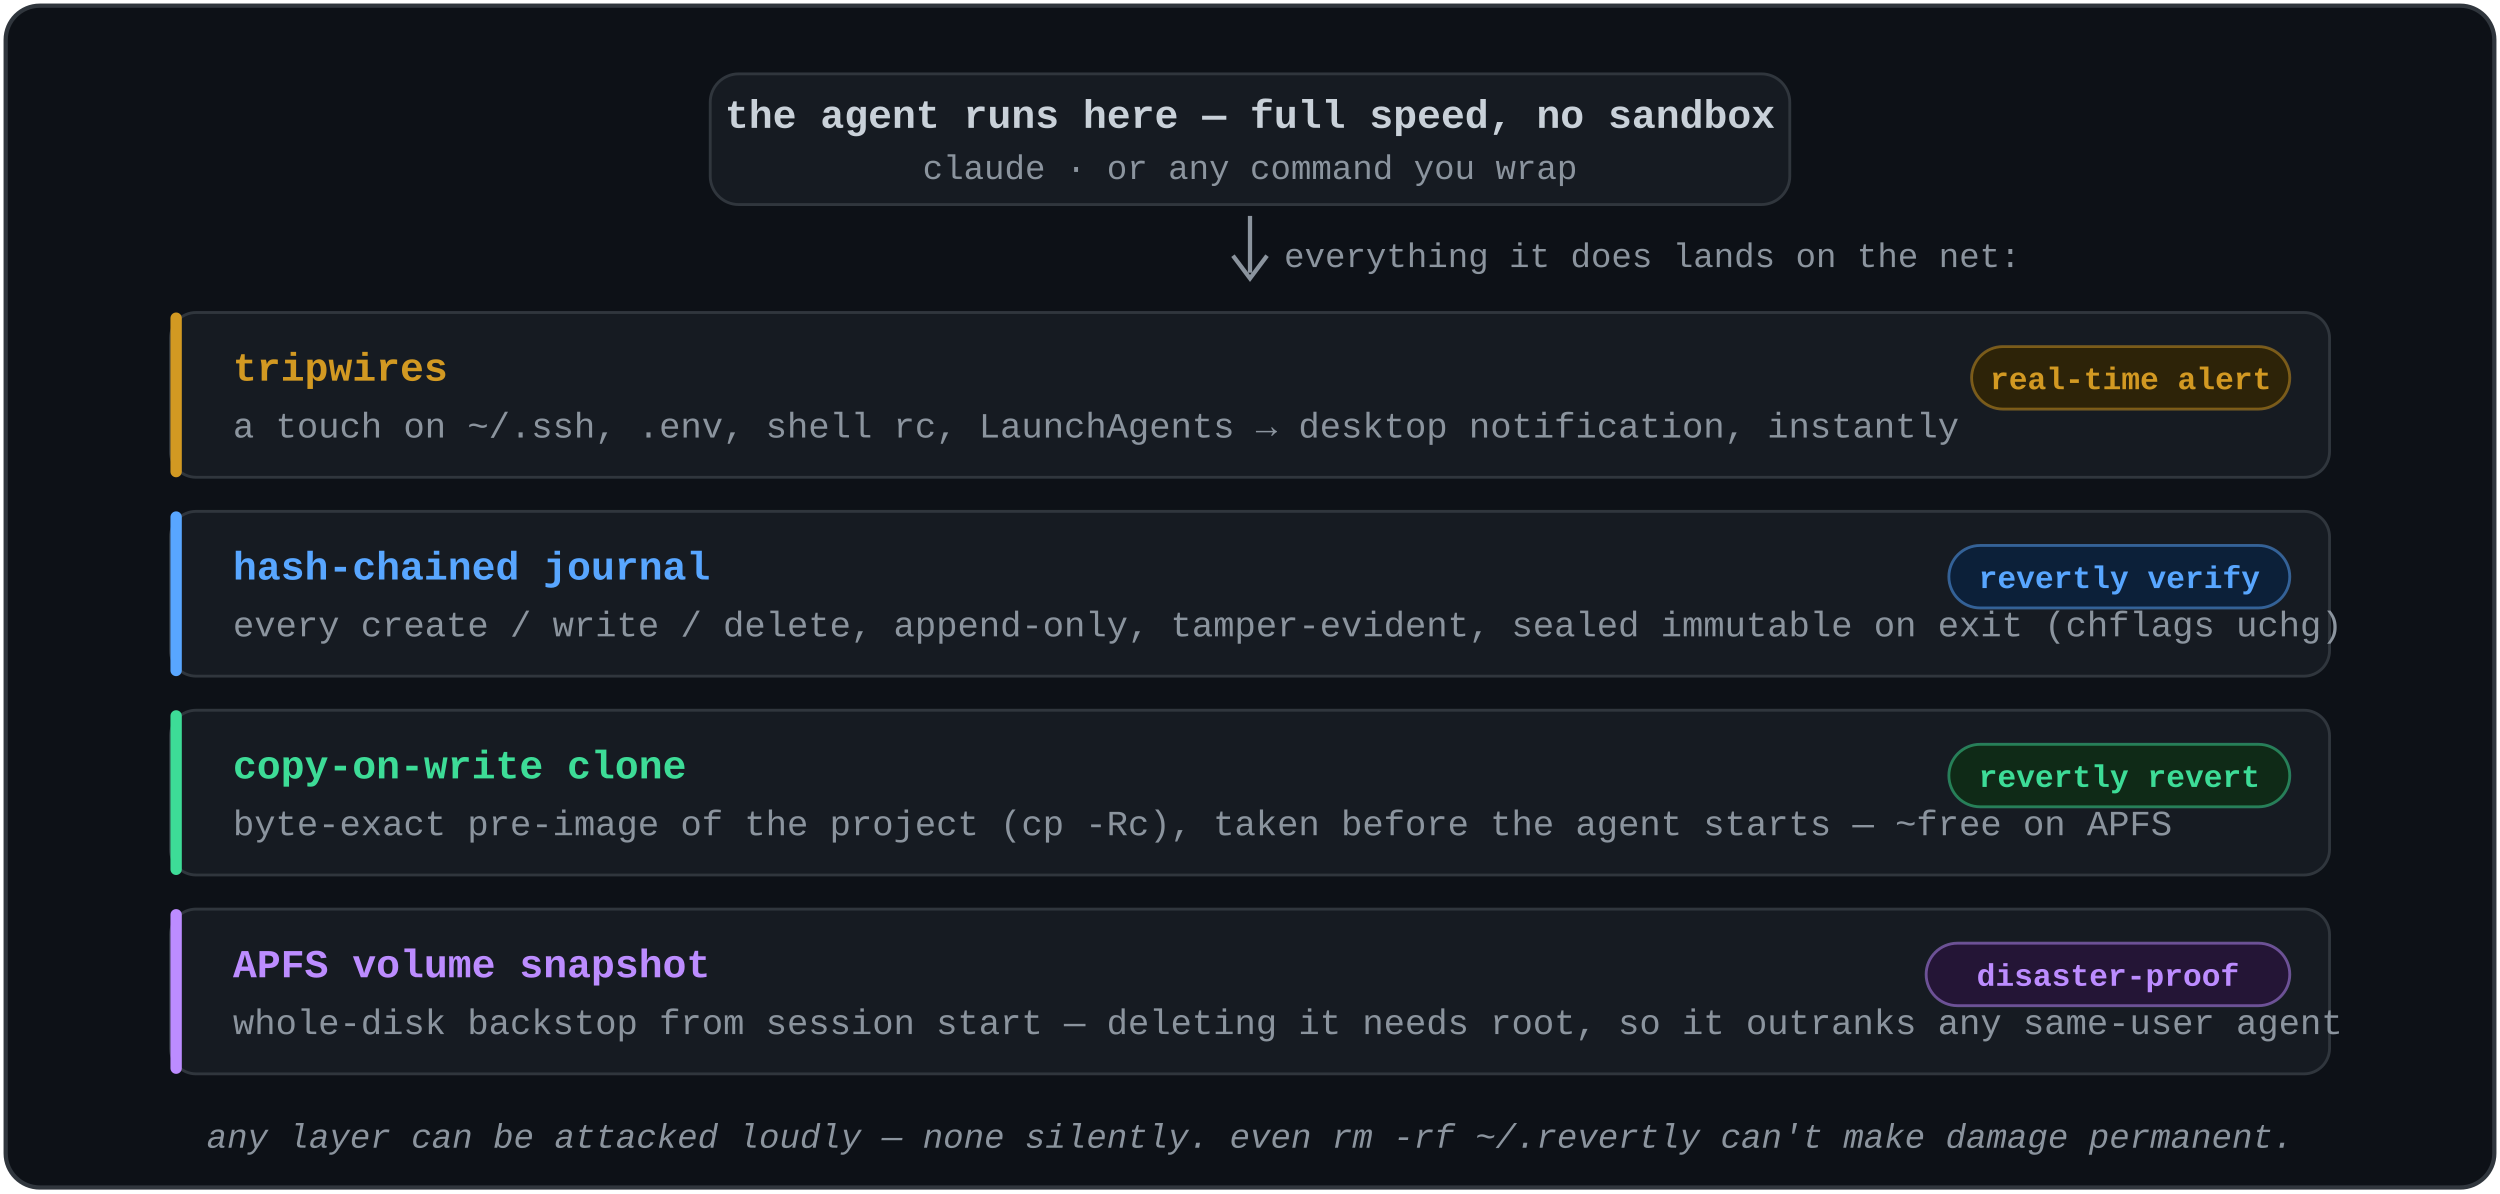
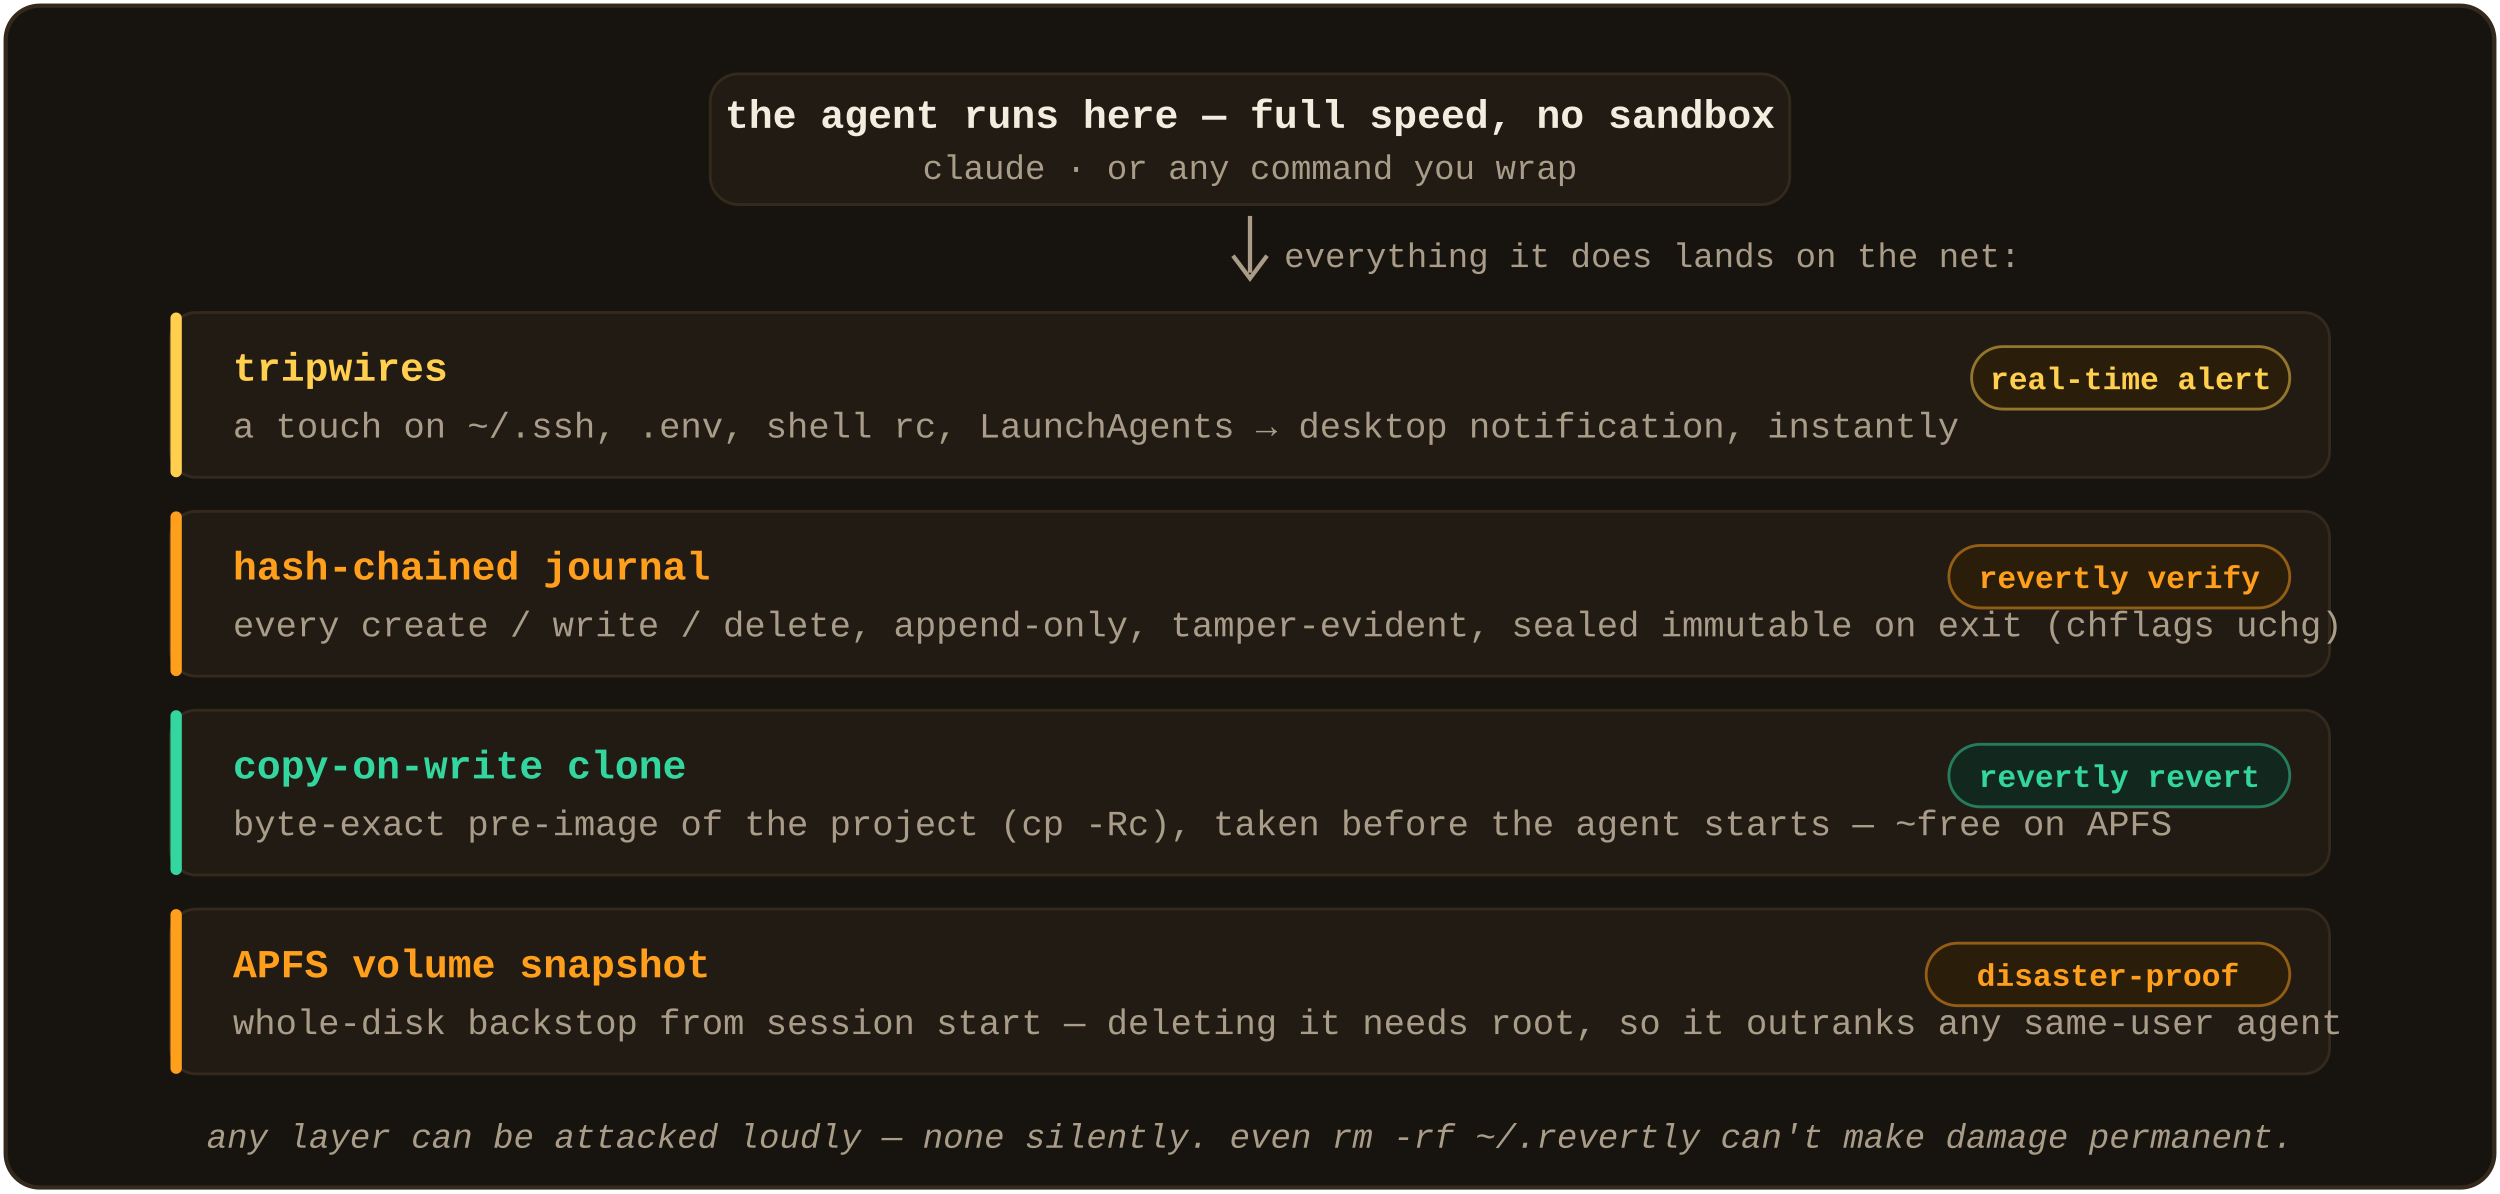
<svg xmlns="http://www.w3.org/2000/svg" viewBox="0 0 880 420" font-family="ui-monospace, SFMono-Regular, Menlo, Consolas, 'Liberation Mono', monospace">
  <style>
-     .fg  { fill: #c9d1d9; } .dim { fill: #8b949e; }
-     .grn { fill: #3DDC97; } .red { fill: #FF6B6B; }
-     .yel { fill: #d29922; } .blu { fill: #58a6ff; } .pur { fill: #bc8cff; }
+     .fg  { fill: #F4ECDF; } .dim { fill: #A99C88; }
+     .grn { fill: #33D69F; } .red { fill: #FF5C6A; }
+     .yel { fill: #FFCF4D; } .blu { fill: #FF9F1C; } .pur { fill: #FF9F1C; }
    .name  { font-size: 14px; font-weight: 700; }
    .desc  { font-size: 12.5px; }
    .badge { font-size: 11px; font-weight: 600; }
  </style>
-   <rect x="2" y="2" width="876" height="416" rx="12" fill="#0d1117" stroke="#30363d" stroke-width="1.5" />
-   <rect x="250" y="26" width="380" height="46" rx="10" fill="#161b22" stroke="#30363d" />
+   <rect x="2" y="2" width="876" height="416" rx="12" fill="#17130E" stroke="#34291D" stroke-width="1.5" />
+   <rect x="250" y="26" width="380" height="46" rx="10" fill="#211B14" stroke="#34291D" />
  <text x="440" y="45" text-anchor="middle" class="fg" font-size="14" font-weight="700">the agent runs here — full speed, no sandbox</text>
  <text x="440" y="63" text-anchor="middle" class="dim" font-size="12">claude · or any command you wrap</text>
-   <path d="M 440 76 L 440 96" stroke="#8b949e" stroke-width="1.5" />
-   <path d="M 434 90 L 440 98 L 446 90" fill="none" stroke="#8b949e" stroke-width="1.5" />
+   <path d="M 440 76 L 440 96" stroke="#A99C88" stroke-width="1.5" />
+   <path d="M 434 90 L 440 98 L 446 90" fill="none" stroke="#A99C88" stroke-width="1.5" />
  <text x="452" y="94" class="dim" font-size="12">everything it does lands on the net:</text>
  <g>
-     <rect x="60" y="110" width="760" height="58" rx="9" fill="#161b22" stroke="#30363d" />
-     <rect x="60" y="110" width="4" height="58" rx="2" fill="#d29922" />
+     <rect x="60" y="110" width="760" height="58" rx="9" fill="#211B14" stroke="#34291D" />
+     <rect x="60" y="110" width="4" height="58" rx="2" fill="#FFCF4D" />
    <text x="82" y="134" class="yel name">tripwires</text>
    <text x="82" y="154" class="desc dim">a touch on ~/.ssh, .env, shell rc, LaunchAgents → desktop notification, instantly</text>
-     <rect x="694" y="122" width="112" height="22" rx="11" fill="#2d2308" stroke="#d29922" stroke-opacity="0.5" />
+     <rect x="694" y="122" width="112" height="22" rx="11" fill="#2A1E0A" stroke="#FFCF4D" stroke-opacity="0.5" />
    <text x="750" y="137" text-anchor="middle" class="badge yel">real-time alert</text>
  </g>
  <g>
-     <rect x="60" y="180" width="760" height="58" rx="9" fill="#161b22" stroke="#30363d" />
-     <rect x="60" y="180" width="4" height="58" rx="2" fill="#58a6ff" />
+     <rect x="60" y="180" width="760" height="58" rx="9" fill="#211B14" stroke="#34291D" />
+     <rect x="60" y="180" width="4" height="58" rx="2" fill="#FF9F1C" />
    <text x="82" y="204" class="blu name">hash-chained journal</text>
    <text x="82" y="224" class="desc dim">every create / write / delete, append-only, tamper-evident, sealed immutable on exit (chflags uchg)</text>
-     <rect x="686" y="192" width="120" height="22" rx="11" fill="#0c2039" stroke="#58a6ff" stroke-opacity="0.5" />
+     <rect x="686" y="192" width="120" height="22" rx="11" fill="#2A1E0A" stroke="#FF9F1C" stroke-opacity="0.5" />
    <text x="746" y="207" text-anchor="middle" class="badge blu">revertly verify</text>
  </g>
  <g>
-     <rect x="60" y="250" width="760" height="58" rx="9" fill="#161b22" stroke="#30363d" />
-     <rect x="60" y="250" width="4" height="58" rx="2" fill="#3DDC97" />
+     <rect x="60" y="250" width="760" height="58" rx="9" fill="#211B14" stroke="#34291D" />
+     <rect x="60" y="250" width="4" height="58" rx="2" fill="#33D69F" />
    <text x="82" y="274" class="grn name">copy-on-write clone</text>
    <text x="82" y="294" class="desc dim">byte-exact pre-image of the project (cp -Rc), taken before the agent starts — ~free on APFS</text>
-     <rect x="686" y="262" width="120" height="22" rx="11" fill="#0f2a17" stroke="#3DDC97" stroke-opacity="0.5" />
+     <rect x="686" y="262" width="120" height="22" rx="11" fill="#12281E" stroke="#33D69F" stroke-opacity="0.5" />
    <text x="746" y="277" text-anchor="middle" class="badge grn">revertly revert</text>
  </g>
  <g>
-     <rect x="60" y="320" width="760" height="58" rx="9" fill="#161b22" stroke="#30363d" />
-     <rect x="60" y="320" width="4" height="58" rx="2" fill="#bc8cff" />
+     <rect x="60" y="320" width="760" height="58" rx="9" fill="#211B14" stroke="#34291D" />
+     <rect x="60" y="320" width="4" height="58" rx="2" fill="#FF9F1C" />
    <text x="82" y="344" class="pur name">APFS volume snapshot</text>
    <text x="82" y="364" class="desc dim">whole-disk backstop from session start — deleting it needs root, so it outranks any same-user agent</text>
-     <rect x="678" y="332" width="128" height="22" rx="11" fill="#241536" stroke="#bc8cff" stroke-opacity="0.5" />
+     <rect x="678" y="332" width="128" height="22" rx="11" fill="#2A1E0A" stroke="#FF9F1C" stroke-opacity="0.5" />
    <text x="742" y="347" text-anchor="middle" class="badge pur">disaster-proof</text>
  </g>
  <text x="440" y="404" text-anchor="middle" class="dim" font-size="12" font-style="italic">any layer can be attacked loudly — none silently. even rm -rf ~/.revertly can't make damage permanent.</text>
</svg>
